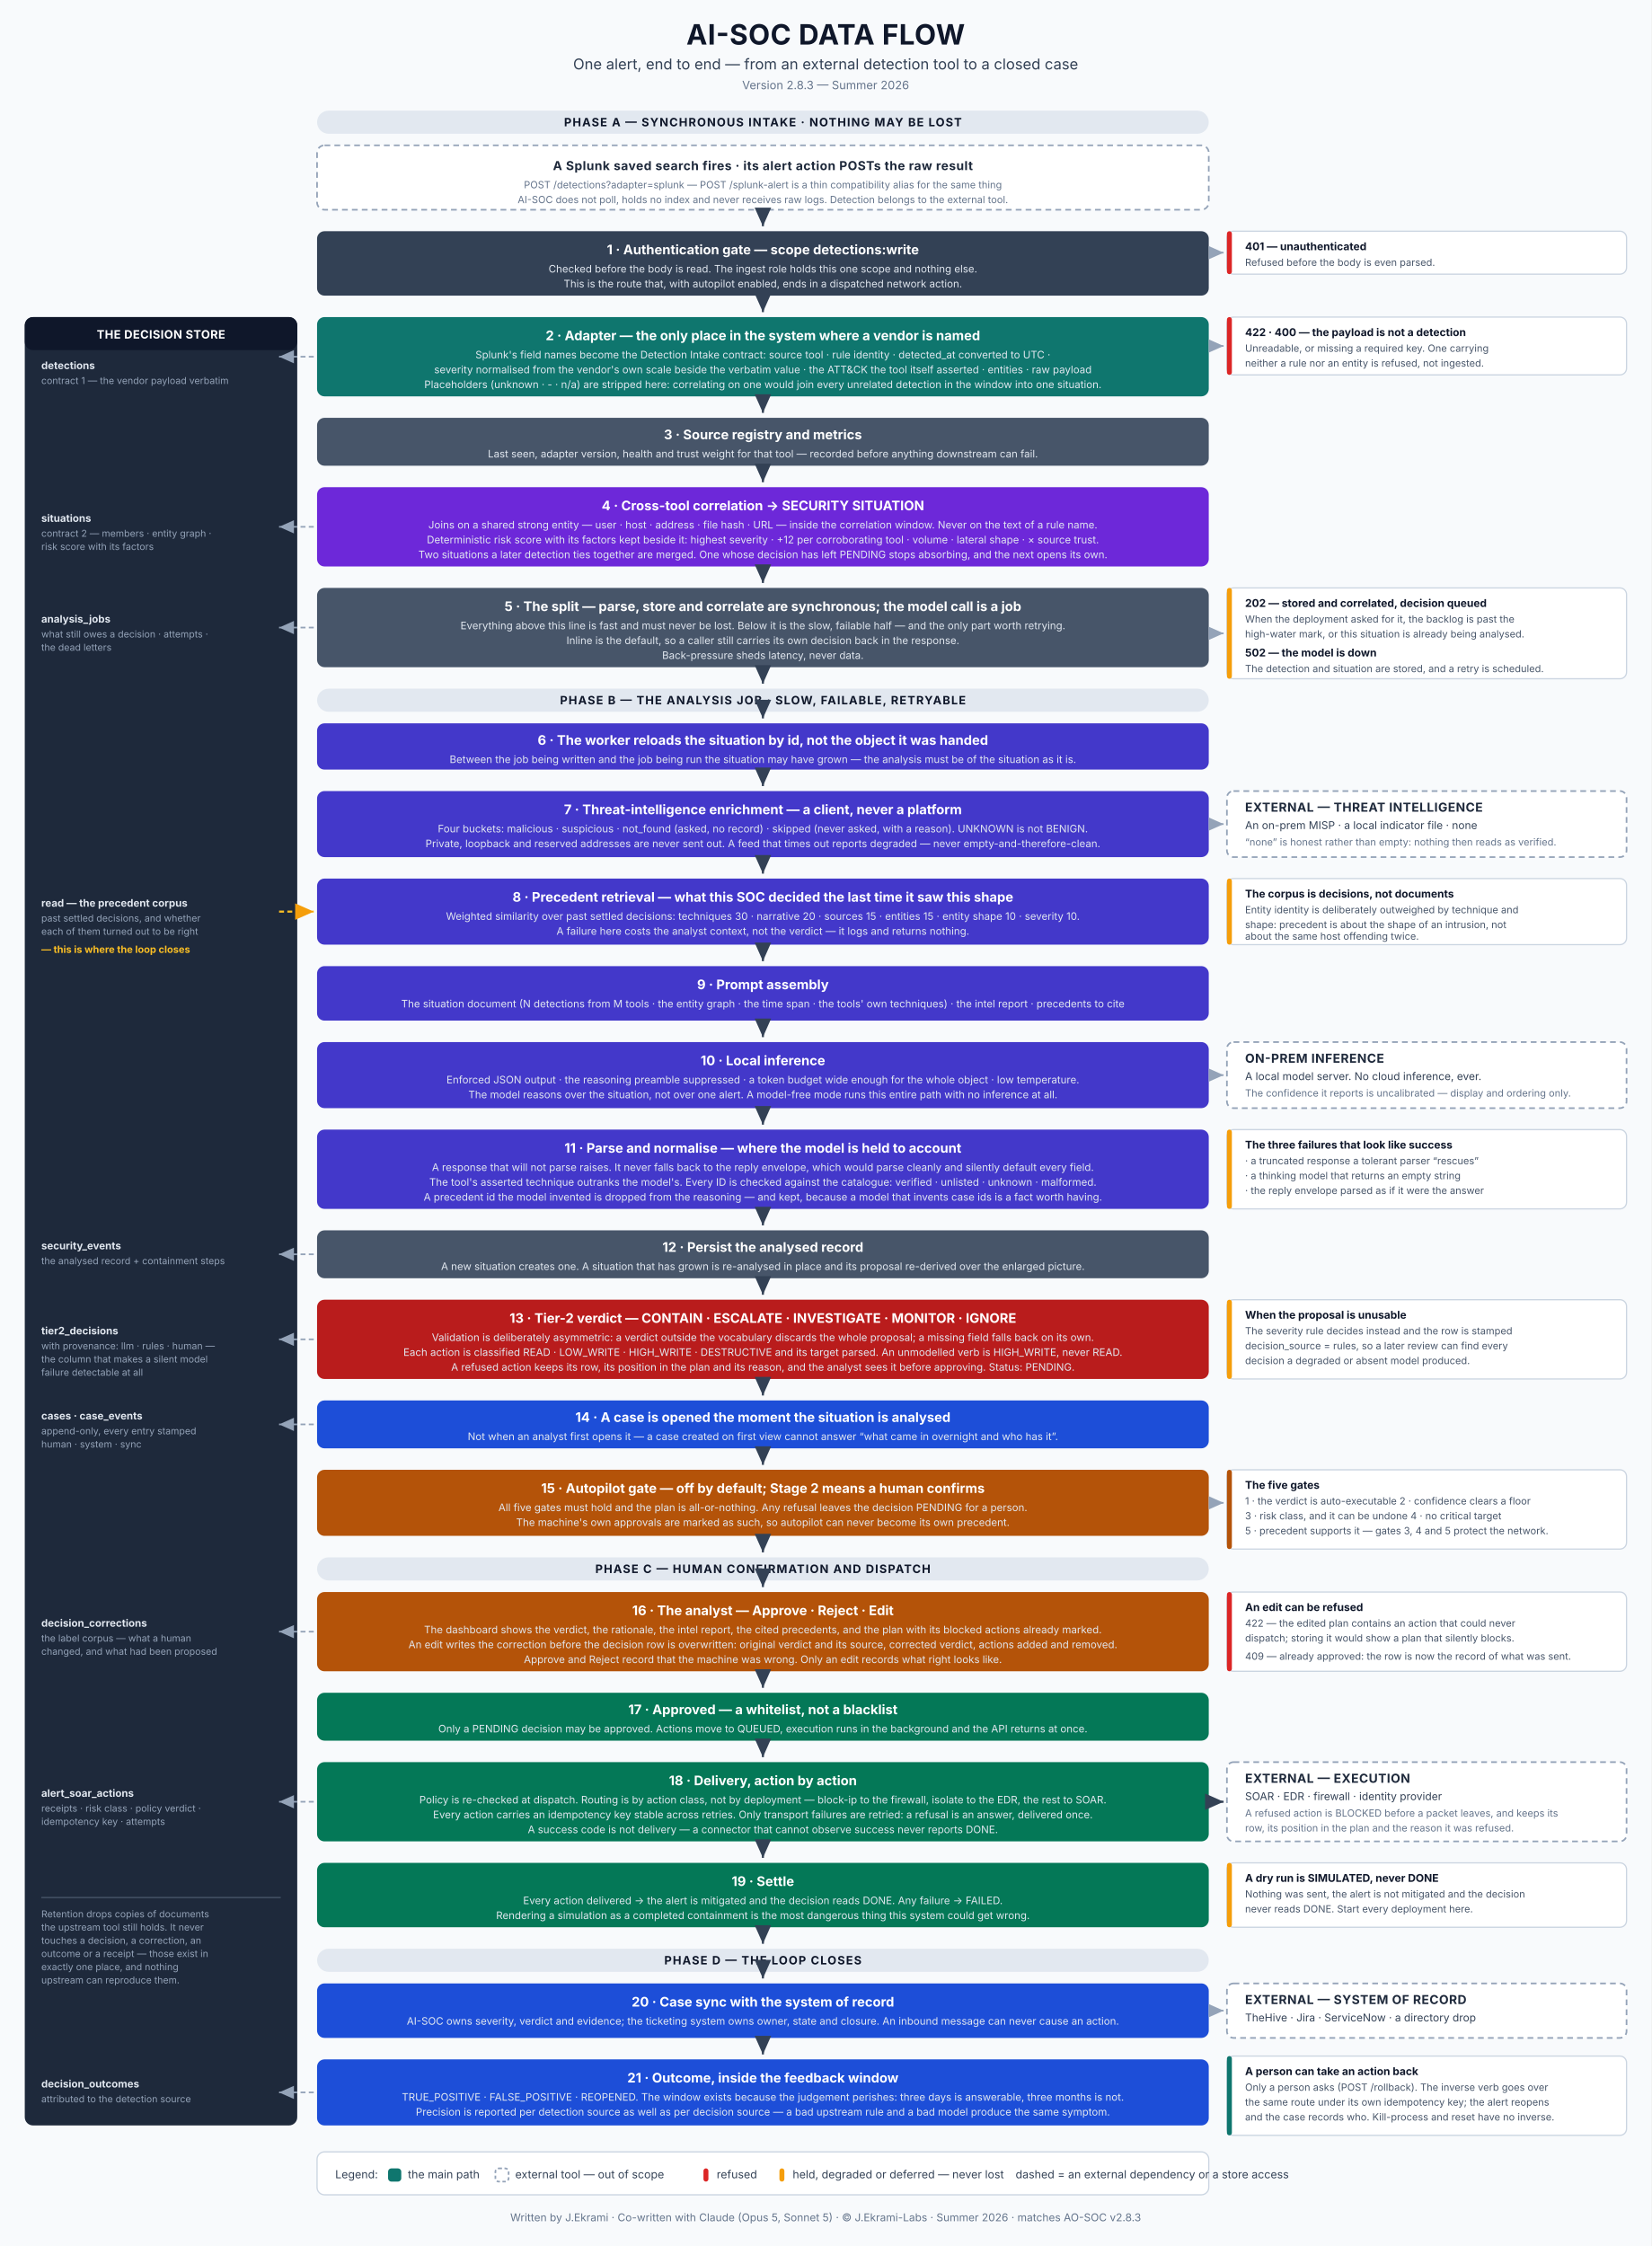
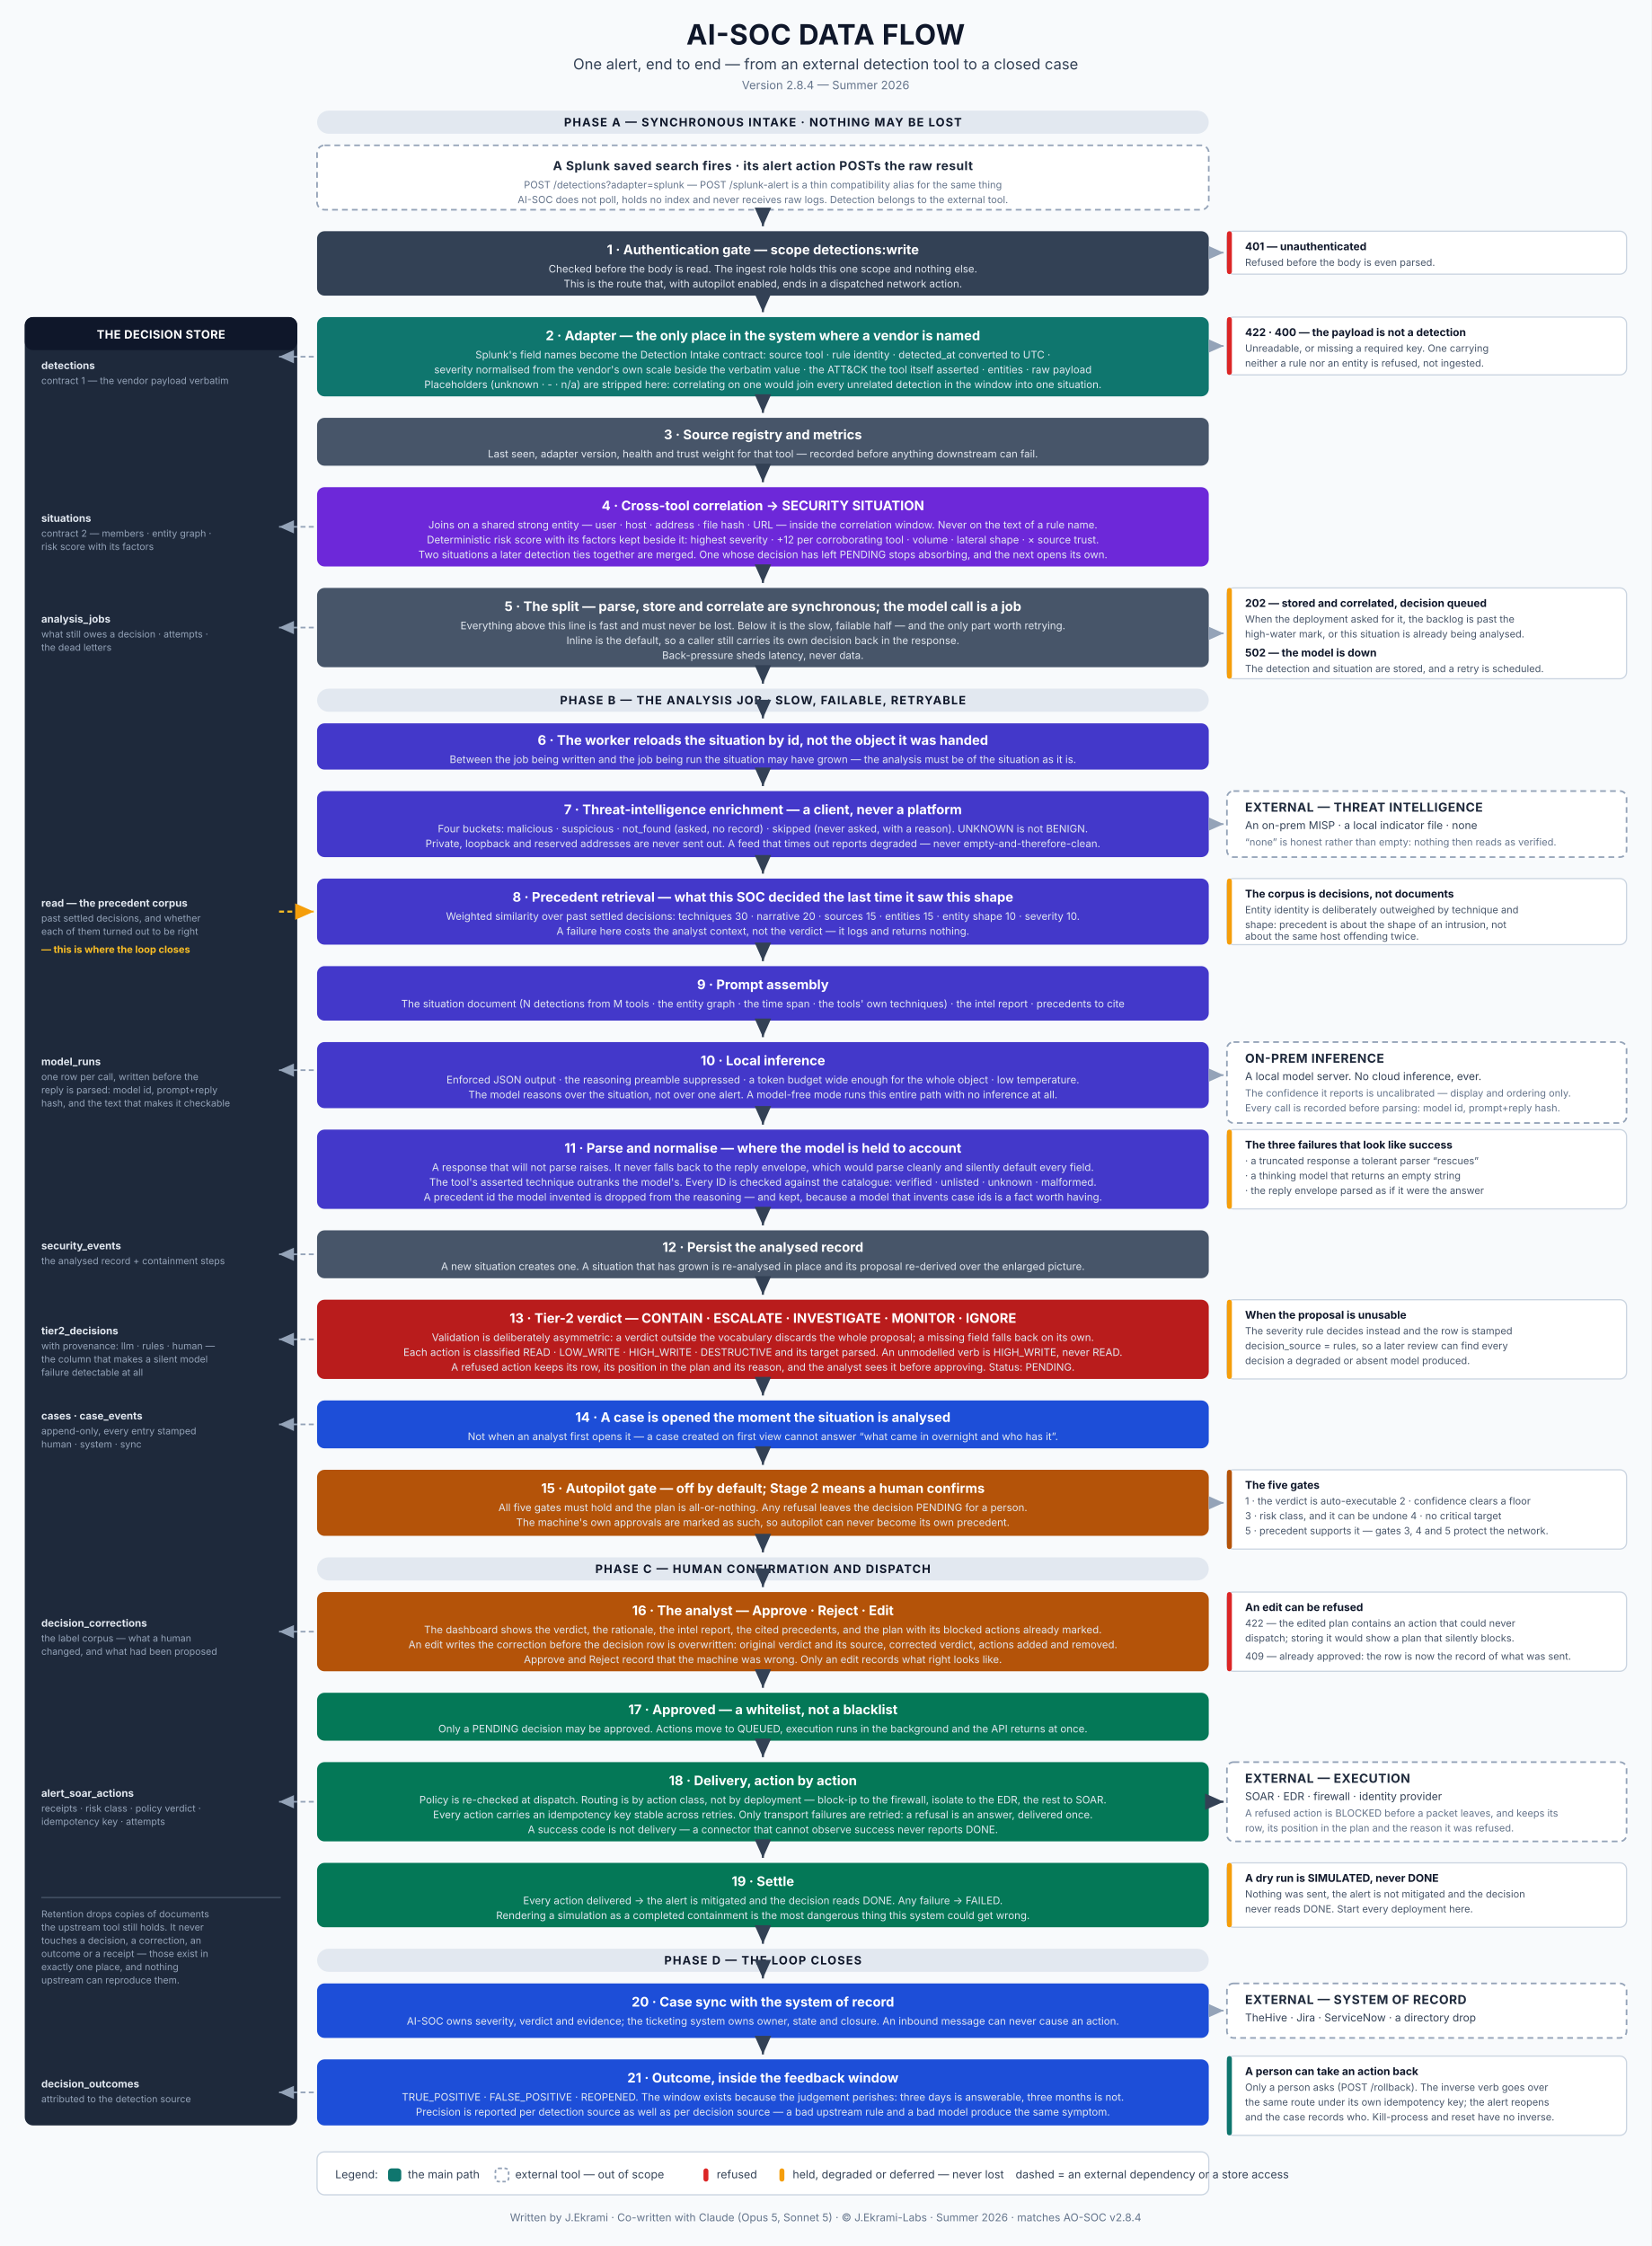
<svg xmlns="http://www.w3.org/2000/svg" viewBox="0 0 2000 2720" width="2000" height="2720" font-family="Inter, 'Segoe UI', Helvetica, Arial, sans-serif">
  <style>
    .t1 { font-size: 34px; font-weight: 700; fill: #0f172a; letter-spacing: 0.5px; }
    .t2 { font-size: 18px; fill: #334155; }
    .t3 { font-size: 14px; fill: #64748b; }
    .pill { font-size: 14px; font-weight: 700; fill: #0f172a; letter-spacing: 1.2px; }
    .box-title { font-size: 16px; font-weight: 700; fill: #ffffff; }
    .box-sub { font-size: 12.5px; fill: #e2e8f0; }
    .ext-title { font-size: 15px; font-weight: 700; fill: #1e293b; letter-spacing: 0.5px; }
    .ext-item { font-size: 13px; fill: #334155; }
    .ext-note { font-size: 12px; fill: #64748b; }
    .side-title { font-size: 14px; font-weight: 700; fill: #ffffff; letter-spacing: 0.4px; }
    .side-row { font-size: 12.5px; font-weight: 700; fill: #e2e8f0; }
    .side-note { font-size: 11.5px; fill: #94a3b8; }
    .br-title { font-size: 13px; font-weight: 700; fill: #0f172a; }
    .br-note { font-size: 12px; fill: #475569; }
    .lbl { font-size: 12px; fill: #475569; paint-order: stroke; stroke: #f8fafc; stroke-width: 3px; stroke-linejoin: round; }
    .loop { font-size: 12px; font-weight: 700; fill: #fbbf24; }
    .legend { font-size: 13.5px; fill: #334155; }
    .foot { font-size: 13px; fill: #64748b; }
  </style>
  <defs>
    <marker id="arw" markerWidth="10" markerHeight="10" refX="9" refY="4" orient="auto">
      <path d="M0,0 L9,4 L0,8 z" fill="#334155" />
    </marker>
    <marker id="arwd" markerWidth="10" markerHeight="10" refX="9" refY="4" orient="auto">
      <path d="M0,0 L9,4 L0,8 z" fill="#94a3b8" />
    </marker>
    <marker id="arwl" markerWidth="10" markerHeight="10" refX="9" refY="4" orient="auto">
      <path d="M0,0 L9,4 L0,8 z" fill="#f59e0b" />
    </marker>
  </defs>
  <rect x="0" y="0" width="2000" height="2720" fill="#f8fafc" />
  <text class="t1" x="1000" y="54" text-anchor="middle">AI-SOC DATA FLOW</text>
  <text class="t2" x="1000" y="84" text-anchor="middle">One alert, end to end — from an external detection tool to a closed case</text>
-   <text class="t3" x="1000" y="108" text-anchor="middle">Version 2.8.3 — Summer 2026</text>
+   <text class="t3" x="1000" y="108" text-anchor="middle">Version 2.8.4 — Summer 2026</text>
  <rect x="384" y="134" width="1080" height="28" rx="14" fill="#e2e8f0" />
  <text class="pill" x="924" y="153" text-anchor="middle">PHASE A — SYNCHRONOUS INTAKE · NOTHING MAY BE LOST</text>
  <rect x="384" y="176" width="1080" height="78" rx="9" fill="#ffffff" stroke="#94a3b8" stroke-width="2" stroke-dasharray="7 5" />
  <text class="ext-title" x="924" y="206" text-anchor="middle">A Splunk saved search fires · its alert action POSTs the raw result</text>
  <text class="ext-note" x="924" y="228" text-anchor="middle">POST /detections?adapter=splunk    —    POST /splunk-alert is a thin compatibility alias for the same thing</text>
  <text class="ext-note" x="924" y="246" text-anchor="middle">AI-SOC does not poll, holds no index and never receives raw logs. Detection belongs to the external tool.</text>
  <rect x="384" y="280" width="1080" height="78" rx="9" fill="#334155" />
  <text class="box-title" x="924" y="308" text-anchor="middle">1 · Authentication gate — scope detections:write</text>
  <text class="box-sub" x="924" y="330" text-anchor="middle">Checked before the body is read. The ingest role holds this one scope and nothing else.</text>
  <text class="box-sub" x="924" y="348" text-anchor="middle">This is the route that, with autopilot enabled, ends in a dispatched network action.</text>
  <rect x="384" y="384" width="1080" height="96" rx="9" fill="#0f766e" />
  <text class="box-title" x="924" y="412" text-anchor="middle">2 · Adapter — the only place in the system where a vendor is named</text>
  <text class="box-sub" x="924" y="434" text-anchor="middle">Splunk's field names become the Detection Intake contract: source tool · rule identity · detected_at converted to UTC ·</text>
  <text class="box-sub" x="924" y="452" text-anchor="middle">severity normalised from the vendor's own scale beside the verbatim value · the ATT&amp;CK the tool itself asserted · entities · raw payload</text>
  <text class="box-sub" x="924" y="470" text-anchor="middle">Placeholders (unknown · - · n/a) are stripped here: correlating on one would join every unrelated detection in the window into one situation.</text>
  <rect x="384" y="506" width="1080" height="58" rx="9" fill="#475569" />
  <text class="box-title" x="924" y="532" text-anchor="middle">3 · Source registry and metrics</text>
  <text class="box-sub" x="924" y="554" text-anchor="middle">Last seen, adapter version, health and trust weight for that tool — recorded before anything downstream can fail.</text>
  <rect x="384" y="590" width="1080" height="96" rx="9" fill="#6d28d9" />
  <text class="box-title" x="924" y="618" text-anchor="middle">4 · Cross-tool correlation → SECURITY SITUATION</text>
  <text class="box-sub" x="924" y="640" text-anchor="middle">Joins on a shared strong entity — user · host · address · file hash · URL — inside the correlation window. Never on the text of a rule name.</text>
  <text class="box-sub" x="924" y="658" text-anchor="middle">Deterministic risk score with its factors kept beside it: highest severity · +12 per corroborating tool · volume · lateral shape · × source trust.</text>
  <text class="box-sub" x="924" y="676" text-anchor="middle">Two situations a later detection ties together are merged. One whose decision has left PENDING stops absorbing, and the next opens its own.</text>
  <rect x="384" y="712" width="1080" height="96" rx="9" fill="#475569" />
  <text class="box-title" x="924" y="740" text-anchor="middle">5 · The split — parse, store and correlate are synchronous; the model call is a job</text>
  <text class="box-sub" x="924" y="762" text-anchor="middle">Everything above this line is fast and must never be lost. Below it is the slow, failable half — and the only part worth retrying.</text>
  <text class="box-sub" x="924" y="780" text-anchor="middle">Inline is the default, so a caller still carries its own decision back in the response.</text>
  <text class="box-sub" x="924" y="798" text-anchor="middle">Back-pressure sheds latency, never data.</text>
  <rect x="384" y="834" width="1080" height="28" rx="14" fill="#e2e8f0" />
  <text class="pill" x="924" y="853" text-anchor="middle">PHASE B — THE ANALYSIS JOB · SLOW, FAILABLE, RETRYABLE</text>
  <rect x="384" y="876" width="1080" height="56" rx="9" fill="#4338ca" />
  <text class="box-title" x="924" y="902" text-anchor="middle">6 · The worker reloads the situation by id, not the object it was handed</text>
  <text class="box-sub" x="924" y="924" text-anchor="middle">Between the job being written and the job being run the situation may have grown — the analysis must be of the situation as it is.</text>
  <rect x="384" y="958" width="1080" height="80" rx="9" fill="#4338ca" />
  <text class="box-title" x="924" y="986" text-anchor="middle">7 · Threat-intelligence enrichment — a client, never a platform</text>
  <text class="box-sub" x="924" y="1008" text-anchor="middle">Four buckets: malicious · suspicious · not_found (asked, no record) · skipped (never asked, with a reason). UNKNOWN is not BENIGN.</text>
  <text class="box-sub" x="924" y="1026" text-anchor="middle">Private, loopback and reserved addresses are never sent out. A feed that times out reports degraded — never empty-and-therefore-clean.</text>
  <rect x="384" y="1064" width="1080" height="80" rx="9" fill="#4338ca" />
  <text class="box-title" x="924" y="1092" text-anchor="middle">8 · Precedent retrieval — what this SOC decided the last time it saw this shape</text>
  <text class="box-sub" x="924" y="1114" text-anchor="middle">Weighted similarity over past settled decisions: techniques 30 · narrative 20 · sources 15 · entities 15 · entity shape 10 · severity 10.</text>
  <text class="box-sub" x="924" y="1132" text-anchor="middle">A failure here costs the analyst context, not the verdict — it logs and returns nothing.</text>
  <rect x="384" y="1170" width="1080" height="66" rx="9" fill="#4338ca" />
  <text class="box-title" x="924" y="1198" text-anchor="middle">9 · Prompt assembly</text>
  <text class="box-sub" x="924" y="1220" text-anchor="middle">The situation document (N detections from M tools · the entity graph · the time span · the tools' own techniques) · the intel report · precedents to cite</text>
  <rect x="384" y="1262" width="1080" height="80" rx="9" fill="#4338ca" />
  <text class="box-title" x="924" y="1290" text-anchor="middle">10 · Local inference</text>
  <text class="box-sub" x="924" y="1312" text-anchor="middle">Enforced JSON output · the reasoning preamble suppressed · a token budget wide enough for the whole object · low temperature.</text>
  <text class="box-sub" x="924" y="1330" text-anchor="middle">The model reasons over the situation, not over one alert. A model-free mode runs this entire path with no inference at all.</text>
  <rect x="384" y="1368" width="1080" height="96" rx="9" fill="#4338ca" />
  <text class="box-title" x="924" y="1396" text-anchor="middle">11 · Parse and normalise — where the model is held to account</text>
  <text class="box-sub" x="924" y="1418" text-anchor="middle">A response that will not parse raises. It never falls back to the reply envelope, which would parse cleanly and silently default every field.</text>
  <text class="box-sub" x="924" y="1436" text-anchor="middle">The tool's asserted technique outranks the model's. Every ID is checked against the catalogue: verified · unlisted · unknown · malformed.</text>
  <text class="box-sub" x="924" y="1454" text-anchor="middle">A precedent id the model invented is dropped from the reasoning — and kept, because a model that invents case ids is a fact worth having.</text>
  <rect x="384" y="1490" width="1080" height="58" rx="9" fill="#475569" />
  <text class="box-title" x="924" y="1516" text-anchor="middle">12 · Persist the analysed record</text>
  <text class="box-sub" x="924" y="1538" text-anchor="middle">A new situation creates one. A situation that has grown is re-analysed in place and its proposal re-derived over the enlarged picture.</text>
  <rect x="384" y="1574" width="1080" height="96" rx="9" fill="#b91c1c" />
  <text class="box-title" x="924" y="1602" text-anchor="middle">13 · Tier-2 verdict — CONTAIN · ESCALATE · INVESTIGATE · MONITOR · IGNORE</text>
  <text class="box-sub" x="924" y="1624" text-anchor="middle">Validation is deliberately asymmetric: a verdict outside the vocabulary discards the whole proposal; a missing field falls back on its own.</text>
  <text class="box-sub" x="924" y="1642" text-anchor="middle">Each action is classified READ · LOW_WRITE · HIGH_WRITE · DESTRUCTIVE and its target parsed. An unmodelled verb is HIGH_WRITE, never READ.</text>
  <text class="box-sub" x="924" y="1660" text-anchor="middle">A refused action keeps its row, its position in the plan and its reason, and the analyst sees it before approving. Status: PENDING.</text>
  <rect x="384" y="1696" width="1080" height="58" rx="9" fill="#1d4ed8" />
  <text class="box-title" x="924" y="1722" text-anchor="middle">14 · A case is opened the moment the situation is analysed</text>
  <text class="box-sub" x="924" y="1744" text-anchor="middle">Not when an analyst first opens it — a case created on first view cannot answer “what came in overnight and who has it”.</text>
  <rect x="384" y="1780" width="1080" height="80" rx="9" fill="#b45309" />
  <text class="box-title" x="924" y="1808" text-anchor="middle">15 · Autopilot gate — off by default; Stage 2 means a human confirms</text>
  <text class="box-sub" x="924" y="1830" text-anchor="middle">All five gates must hold and the plan is all-or-nothing. Any refusal leaves the decision PENDING for a person.</text>
  <text class="box-sub" x="924" y="1848" text-anchor="middle">The machine's own approvals are marked as such, so autopilot can never become its own precedent.</text>
  <rect x="384" y="1886" width="1080" height="28" rx="14" fill="#e2e8f0" />
  <text class="pill" x="924" y="1905" text-anchor="middle">PHASE C — HUMAN CONFIRMATION AND DISPATCH</text>
  <rect x="384" y="1928" width="1080" height="96" rx="9" fill="#b45309" />
  <text class="box-title" x="924" y="1956" text-anchor="middle">16 · The analyst — Approve · Reject · Edit</text>
  <text class="box-sub" x="924" y="1978" text-anchor="middle">The dashboard shows the verdict, the rationale, the intel report, the cited precedents, and the plan with its blocked actions already marked.</text>
  <text class="box-sub" x="924" y="1996" text-anchor="middle">An edit writes the correction before the decision row is overwritten: original verdict and its source, corrected verdict, actions added and removed.</text>
  <text class="box-sub" x="924" y="2014" text-anchor="middle">Approve and Reject record that the machine was wrong. Only an edit records what right looks like.</text>
  <rect x="384" y="2050" width="1080" height="58" rx="9" fill="#047857" />
  <text class="box-title" x="924" y="2076" text-anchor="middle">17 · Approved — a whitelist, not a blacklist</text>
  <text class="box-sub" x="924" y="2098" text-anchor="middle">Only a PENDING decision may be approved. Actions move to QUEUED, execution runs in the background and the API returns at once.</text>
  <rect x="384" y="2134" width="1080" height="96" rx="9" fill="#047857" />
  <text class="box-title" x="924" y="2162" text-anchor="middle">18 · Delivery, action by action</text>
  <text class="box-sub" x="924" y="2184" text-anchor="middle">Policy is re-checked at dispatch. Routing is by action class, not by deployment — block-ip to the firewall, isolate to the EDR, the rest to SOAR.</text>
  <text class="box-sub" x="924" y="2202" text-anchor="middle">Every action carries an idempotency key stable across retries. Only transport failures are retried: a refusal is an answer, delivered once.</text>
  <text class="box-sub" x="924" y="2220" text-anchor="middle">A success code is not delivery — a connector that cannot observe success never reports DONE.</text>
  <rect x="384" y="2256" width="1080" height="78" rx="9" fill="#047857" />
  <text class="box-title" x="924" y="2284" text-anchor="middle">19 · Settle</text>
  <text class="box-sub" x="924" y="2306" text-anchor="middle">Every action delivered → the alert is mitigated and the decision reads DONE. Any failure → FAILED.</text>
  <text class="box-sub" x="924" y="2324" text-anchor="middle">Rendering a simulation as a completed containment is the most dangerous thing this system could get wrong.</text>
  <rect x="384" y="2360" width="1080" height="28" rx="14" fill="#e2e8f0" />
  <text class="pill" x="924" y="2379" text-anchor="middle">PHASE D — THE LOOP CLOSES</text>
  <rect x="384" y="2402" width="1080" height="66" rx="9" fill="#1d4ed8" />
  <text class="box-title" x="924" y="2430" text-anchor="middle">20 · Case sync with the system of record</text>
  <text class="box-sub" x="924" y="2452" text-anchor="middle">AI-SOC owns severity, verdict and evidence; the ticketing system owns owner, state and closure. An inbound message can never cause an action.</text>
  <rect x="384" y="2494" width="1080" height="80" rx="9" fill="#1d4ed8" />
  <text class="box-title" x="924" y="2522" text-anchor="middle">21 · Outcome, inside the feedback window</text>
  <text class="box-sub" x="924" y="2544" text-anchor="middle">TRUE_POSITIVE · FALSE_POSITIVE · REOPENED. The window exists because the judgement perishes: three days is answerable, three months is not.</text>
  <text class="box-sub" x="924" y="2562" text-anchor="middle">Precision is reported per detection source as well as per decision source — a bad upstream rule and a bad model produce the same symptom.</text>
  <line x1="924" y1="256" x2="924" y2="274" stroke="#334155" stroke-width="2.5" marker-end="url(#arw)" />
  <line x1="924" y1="360" x2="924" y2="378" stroke="#334155" stroke-width="2.5" marker-end="url(#arw)" />
  <line x1="924" y1="482" x2="924" y2="500" stroke="#334155" stroke-width="2.5" marker-end="url(#arw)" />
  <line x1="924" y1="566" x2="924" y2="584" stroke="#334155" stroke-width="2.5" marker-end="url(#arw)" />
  <line x1="924" y1="688" x2="924" y2="706" stroke="#334155" stroke-width="2.5" marker-end="url(#arw)" />
  <line x1="924" y1="810" x2="924" y2="828" stroke="#334155" stroke-width="2.5" marker-end="url(#arw)" />
  <line x1="924" y1="864" x2="924" y2="870" stroke="#334155" stroke-width="2.5" marker-end="url(#arw)" />
  <line x1="924" y1="934" x2="924" y2="952" stroke="#334155" stroke-width="2.5" marker-end="url(#arw)" />
  <line x1="924" y1="1040" x2="924" y2="1058" stroke="#334155" stroke-width="2.5" marker-end="url(#arw)" />
  <line x1="924" y1="1146" x2="924" y2="1164" stroke="#334155" stroke-width="2.5" marker-end="url(#arw)" />
  <line x1="924" y1="1238" x2="924" y2="1256" stroke="#334155" stroke-width="2.5" marker-end="url(#arw)" />
  <line x1="924" y1="1344" x2="924" y2="1362" stroke="#334155" stroke-width="2.5" marker-end="url(#arw)" />
  <line x1="924" y1="1466" x2="924" y2="1484" stroke="#334155" stroke-width="2.5" marker-end="url(#arw)" />
  <line x1="924" y1="1550" x2="924" y2="1568" stroke="#334155" stroke-width="2.5" marker-end="url(#arw)" />
  <line x1="924" y1="1672" x2="924" y2="1690" stroke="#334155" stroke-width="2.5" marker-end="url(#arw)" />
  <line x1="924" y1="1756" x2="924" y2="1774" stroke="#334155" stroke-width="2.5" marker-end="url(#arw)" />
  <line x1="924" y1="1862" x2="924" y2="1880" stroke="#334155" stroke-width="2.5" marker-end="url(#arw)" />
  <line x1="924" y1="1916" x2="924" y2="1922" stroke="#334155" stroke-width="2.5" marker-end="url(#arw)" />
  <line x1="924" y1="2026" x2="924" y2="2044" stroke="#334155" stroke-width="2.5" marker-end="url(#arw)" />
  <line x1="924" y1="2110" x2="924" y2="2128" stroke="#334155" stroke-width="2.5" marker-end="url(#arw)" />
  <line x1="924" y1="2232" x2="924" y2="2250" stroke="#334155" stroke-width="2.5" marker-end="url(#arw)" />
  <line x1="924" y1="2336" x2="924" y2="2354" stroke="#334155" stroke-width="2.5" marker-end="url(#arw)" />
  <line x1="924" y1="2390" x2="924" y2="2396" stroke="#334155" stroke-width="2.5" marker-end="url(#arw)" />
  <line x1="924" y1="2470" x2="924" y2="2488" stroke="#334155" stroke-width="2.5" marker-end="url(#arw)" />
  <rect x="30" y="384" width="330" height="2190" rx="10" fill="#1e293b" />
  <rect x="30" y="384" width="330" height="40" rx="10" fill="#0f172a" />
  <text class="side-title" x="195" y="410" text-anchor="middle">THE DECISION STORE</text>
  <text class="side-row" x="50" y="447">detections</text>
  <text class="side-note" x="50" y="465">contract 1 — the vendor payload verbatim</text>
  <text class="side-row" x="50" y="632">situations</text>
  <text class="side-note" x="50" y="650">contract 2 — members · entity graph ·</text>
  <text class="side-note" x="50" y="666">risk score with its factors</text>
  <text class="side-row" x="50" y="754">analysis_jobs</text>
  <text class="side-note" x="50" y="772">what still owes a decision · attempts ·</text>
  <text class="side-note" x="50" y="788">the dead letters</text>
  <text class="side-row" x="50" y="1098">read — the precedent corpus</text>
  <text class="side-note" x="50" y="1116">past settled decisions, and whether</text>
  <text class="side-note" x="50" y="1132">each of them turned out to be right</text>
+   <text class="side-row" x="50" y="1290">model_runs</text>
+   <text class="side-note" x="50" y="1308">one row per call, written before the</text>
+   <text class="side-note" x="50" y="1324">reply is parsed: model id, prompt+reply</text>
+   <text class="side-note" x="50" y="1340">hash, and the text that makes it checkable</text>
  <text class="side-row" x="50" y="1513">security_events</text>
  <text class="side-note" x="50" y="1531">the analysed record + containment steps</text>
  <text class="side-row" x="50" y="1616">tier2_decisions</text>
  <text class="side-note" x="50" y="1634">with provenance: llm · rules · human —</text>
  <text class="side-note" x="50" y="1650">the column that makes a silent model</text>
  <text class="side-note" x="50" y="1666">failure detectable at all</text>
  <text class="side-row" x="50" y="1719">cases · case_events</text>
  <text class="side-note" x="50" y="1737">append-only, every entry stamped</text>
  <text class="side-note" x="50" y="1753">human · system · sync</text>
  <text class="side-row" x="50" y="1970">decision_corrections</text>
  <text class="side-note" x="50" y="1988">the label corpus — what a human</text>
  <text class="side-note" x="50" y="2004">changed, and what had been proposed</text>
  <text class="side-row" x="50" y="2176">alert_soar_actions</text>
  <text class="side-note" x="50" y="2194">receipts · risk class · policy verdict ·</text>
  <text class="side-note" x="50" y="2210">idempotency key · attempts</text>
  <text class="side-row" x="50" y="2528">decision_outcomes</text>
  <text class="side-note" x="50" y="2546">attributed to the detection source</text>
  <line x1="50" y1="2298" x2="340" y2="2298" stroke="#475569" stroke-width="1.5" />
  <text class="side-note" x="50" y="2322">Retention drops copies of documents</text>
  <text class="side-note" x="50" y="2338">the upstream tool still holds. It never</text>
  <text class="side-note" x="50" y="2354">touches a decision, a correction, an</text>
  <text class="side-note" x="50" y="2370">outcome or a receipt — those exist in</text>
  <text class="side-note" x="50" y="2386">exactly one place, and nothing</text>
  <text class="side-note" x="50" y="2402">upstream can reproduce them.</text>
  <path d="M380 432 L338 432" stroke="#94a3b8" stroke-width="2" stroke-dasharray="6 4" marker-end="url(#arwd)" />
  <path d="M380 638 L338 638" stroke="#94a3b8" stroke-width="2" stroke-dasharray="6 4" marker-end="url(#arwd)" />
  <path d="M380 760 L338 760" stroke="#94a3b8" stroke-width="2" stroke-dasharray="6 4" marker-end="url(#arwd)" />
+   <path d="M380 1296 L338 1296" stroke="#94a3b8" stroke-width="2" stroke-dasharray="6 4" marker-end="url(#arwd)" />
  <path d="M380 1519 L338 1519" stroke="#94a3b8" stroke-width="2" stroke-dasharray="6 4" marker-end="url(#arwd)" />
  <path d="M380 1622 L338 1622" stroke="#94a3b8" stroke-width="2" stroke-dasharray="6 4" marker-end="url(#arwd)" />
  <path d="M380 1725 L338 1725" stroke="#94a3b8" stroke-width="2" stroke-dasharray="6 4" marker-end="url(#arwd)" />
  <path d="M380 1976 L338 1976" stroke="#94a3b8" stroke-width="2" stroke-dasharray="6 4" marker-end="url(#arwd)" />
  <path d="M380 2182 L338 2182" stroke="#94a3b8" stroke-width="2" stroke-dasharray="6 4" marker-end="url(#arwd)" />
  <path d="M380 2534 L338 2534" stroke="#94a3b8" stroke-width="2" stroke-dasharray="6 4" marker-end="url(#arwd)" />
  <path d="M338 1104 L380 1104" stroke="#fbbf24" stroke-width="2.5" stroke-dasharray="6 4" marker-end="url(#arwl)" />
  <text class="loop" x="50" y="1154">— this is where the loop closes</text>
  <rect x="1486" y="280" width="484" height="52" rx="8" fill="#ffffff" stroke="#cbd5e1" stroke-width="1.5" />
  <rect x="1486" y="280" width="6" height="52" rx="3" fill="#dc2626" />
  <text class="br-title" x="1508" y="303">401 — unauthenticated</text>
  <text class="br-note" x="1508" y="322">Refused before the body is even parsed.</text>
  <rect x="1486" y="384" width="484" height="70" rx="8" fill="#ffffff" stroke="#cbd5e1" stroke-width="1.5" />
  <rect x="1486" y="384" width="6" height="70" rx="3" fill="#dc2626" />
  <text class="br-title" x="1508" y="407">422 · 400 — the payload is not a detection</text>
  <text class="br-note" x="1508" y="426">Unreadable, or missing a required key. One carrying</text>
  <text class="br-note" x="1508" y="444">neither a rule nor an entity is refused, not ingested.</text>
  <rect x="1486" y="712" width="484" height="110" rx="8" fill="#ffffff" stroke="#cbd5e1" stroke-width="1.5" />
  <rect x="1486" y="712" width="6" height="110" rx="3" fill="#f59e0b" />
  <text class="br-title" x="1508" y="735">202 — stored and correlated, decision queued</text>
  <text class="br-note" x="1508" y="754">When the deployment asked for it, the backlog is past the</text>
  <text class="br-note" x="1508" y="772">high-water mark, or this situation is already being analysed.</text>
  <text class="br-title" x="1508" y="795">502 — the model is down</text>
  <text class="br-note" x="1508" y="814">The detection and situation are stored, and a retry is scheduled.</text>
  <rect x="1486" y="958" width="484" height="80" rx="8" fill="#ffffff" stroke="#94a3b8" stroke-width="2" stroke-dasharray="7 5" />
  <text class="ext-title" x="1508" y="983">EXTERNAL — THREAT INTELLIGENCE</text>
  <text class="ext-item" x="1508" y="1004">An on-prem MISP · a local indicator file · none</text>
  <text class="ext-note" x="1508" y="1024">“none” is honest rather than empty: nothing then reads as verified.</text>
  <rect x="1486" y="1064" width="484" height="80" rx="8" fill="#ffffff" stroke="#cbd5e1" stroke-width="1.5" />
  <rect x="1486" y="1064" width="6" height="80" rx="3" fill="#f59e0b" />
  <text class="br-title" x="1508" y="1087">The corpus is decisions, not documents</text>
  <text class="br-note" x="1508" y="1106">Entity identity is deliberately outweighed by technique and</text>
  <text class="br-note" x="1508" y="1124">shape: precedent is about the shape of an intrusion, not</text>
  <text class="br-note" x="1508" y="1138">about the same host offending twice.</text>
-   <rect x="1486" y="1262" width="484" height="80" rx="8" fill="#ffffff" stroke="#94a3b8" stroke-width="2" stroke-dasharray="7 5" />
+   <rect x="1486" y="1262" width="484" height="98" rx="8" fill="#ffffff" stroke="#94a3b8" stroke-width="2" stroke-dasharray="7 5" />
  <text class="ext-title" x="1508" y="1287">ON-PREM INFERENCE</text>
  <text class="ext-item" x="1508" y="1308">A local model server. No cloud inference, ever.</text>
  <text class="ext-note" x="1508" y="1328">The confidence it reports is uncalibrated — display and ordering only.</text>
+   <text class="ext-note" x="1508" y="1346">Every call is recorded before parsing: model id, prompt+reply hash.</text>
  <rect x="1486" y="1368" width="484" height="96" rx="8" fill="#ffffff" stroke="#cbd5e1" stroke-width="1.5" />
  <rect x="1486" y="1368" width="6" height="96" rx="3" fill="#f59e0b" />
  <text class="br-title" x="1508" y="1391">The three failures that look like success</text>
  <text class="br-note" x="1508" y="1410">· a truncated response a tolerant parser “rescues”</text>
  <text class="br-note" x="1508" y="1428">· a thinking model that returns an empty string</text>
  <text class="br-note" x="1508" y="1446">· the reply envelope parsed as if it were the answer</text>
  <rect x="1486" y="1574" width="484" height="96" rx="8" fill="#ffffff" stroke="#cbd5e1" stroke-width="1.5" />
  <rect x="1486" y="1574" width="6" height="96" rx="3" fill="#f59e0b" />
  <text class="br-title" x="1508" y="1597">When the proposal is unusable</text>
  <text class="br-note" x="1508" y="1616">The severity rule decides instead and the row is stamped</text>
  <text class="br-note" x="1508" y="1634">decision_source = rules, so a later review can find every</text>
  <text class="br-note" x="1508" y="1652">decision a degraded or absent model produced.</text>
  <rect x="1486" y="1780" width="484" height="96" rx="8" fill="#ffffff" stroke="#cbd5e1" stroke-width="1.5" />
  <rect x="1486" y="1780" width="6" height="96" rx="3" fill="#b45309" />
  <text class="br-title" x="1508" y="1803">The five gates</text>
  <text class="br-note" x="1508" y="1822">1 · the verdict is auto-executable   2 · confidence clears a floor</text>
  <text class="br-note" x="1508" y="1840">3 · risk class, and it can be undone   4 · no critical target</text>
  <text class="br-note" x="1508" y="1858">5 · precedent supports it — gates 3, 4 and 5 protect the network.</text>
  <rect x="1486" y="1928" width="484" height="96" rx="8" fill="#ffffff" stroke="#cbd5e1" stroke-width="1.5" />
  <rect x="1486" y="1928" width="6" height="96" rx="3" fill="#dc2626" />
  <text class="br-title" x="1508" y="1951">An edit can be refused</text>
  <text class="br-note" x="1508" y="1970">422 — the edited plan contains an action that could never</text>
  <text class="br-note" x="1508" y="1988">dispatch; storing it would show a plan that silently blocks.</text>
  <text class="br-note" x="1508" y="2010">409 — already approved: the row is now the record of what was sent.</text>
  <rect x="1486" y="2134" width="484" height="96" rx="8" fill="#ffffff" stroke="#94a3b8" stroke-width="2" stroke-dasharray="7 5" />
  <text class="ext-title" x="1508" y="2159">EXTERNAL — EXECUTION</text>
  <text class="ext-item" x="1508" y="2180">SOAR · EDR · firewall · identity provider</text>
  <text class="ext-note" x="1508" y="2200">A refused action is BLOCKED before a packet leaves, and keeps its</text>
  <text class="ext-note" x="1508" y="2218">row, its position in the plan and the reason it was refused.</text>
  <rect x="1486" y="2256" width="484" height="78" rx="8" fill="#ffffff" stroke="#cbd5e1" stroke-width="1.5" />
  <rect x="1486" y="2256" width="6" height="78" rx="3" fill="#f59e0b" />
  <text class="br-title" x="1508" y="2279">A dry run is SIMULATED, never DONE</text>
  <text class="br-note" x="1508" y="2298">Nothing was sent, the alert is not mitigated and the decision</text>
  <text class="br-note" x="1508" y="2316">never reads DONE. Start every deployment here.</text>
  <rect x="1486" y="2490" width="484" height="96" rx="8" fill="#ffffff" stroke="#cbd5e1" stroke-width="1.5" />
  <rect x="1486" y="2490" width="6" height="96" rx="3" fill="#0f766e" />
  <text class="br-title" x="1508" y="2513">A person can take an action back</text>
  <text class="br-note" x="1508" y="2532">Only a person asks (POST /rollback). The inverse verb goes over</text>
  <text class="br-note" x="1508" y="2550">the same route under its own idempotency key; the alert reopens</text>
  <text class="br-note" x="1508" y="2568">and the case records who. Kill-process and reset have no inverse.</text>
  <rect x="1486" y="2402" width="484" height="66" rx="8" fill="#ffffff" stroke="#94a3b8" stroke-width="2" stroke-dasharray="7 5" />
  <text class="ext-title" x="1508" y="2427">EXTERNAL — SYSTEM OF RECORD</text>
  <text class="ext-item" x="1508" y="2448">TheHive · Jira · ServiceNow · a directory drop</text>
  <path d="M1468 306 L1482 306" stroke="#94a3b8" stroke-width="2" stroke-dasharray="6 4" marker-end="url(#arwd)" />
  <path d="M1468 419 L1482 419" stroke="#94a3b8" stroke-width="2" stroke-dasharray="6 4" marker-end="url(#arwd)" />
  <path d="M1468 767 L1482 767" stroke="#94a3b8" stroke-width="2" stroke-dasharray="6 4" marker-end="url(#arwd)" />
  <path d="M1468 998 L1482 998" stroke="#94a3b8" stroke-width="2" stroke-dasharray="6 4" marker-end="url(#arwd)" />
  <path d="M1468 1302 L1482 1302" stroke="#94a3b8" stroke-width="2" stroke-dasharray="6 4" marker-end="url(#arwd)" />
  <path d="M1468 1820 L1482 1820" stroke="#94a3b8" stroke-width="2" stroke-dasharray="6 4" marker-end="url(#arwd)" />
  <path d="M1468 2182 L1482 2182" stroke="#334155" stroke-width="2.5" marker-end="url(#arw)" />
  <path d="M1468 2435 L1482 2435" stroke="#94a3b8" stroke-width="2" stroke-dasharray="6 4" marker-end="url(#arwd)" />
  <rect x="384" y="2606" width="1080" height="52" rx="9" fill="#ffffff" stroke="#cbd5e1" stroke-width="1.5" />
  <text class="legend" x="406" y="2638">Legend:</text>
  <rect x="470" y="2626" width="16" height="16" rx="4" fill="#0f766e" />
  <text class="legend" x="494" y="2638">the main path</text>
  <rect x="600" y="2626" width="16" height="16" rx="4" fill="#ffffff" stroke="#94a3b8" stroke-width="2" stroke-dasharray="4 3" />
  <text class="legend" x="624" y="2638">external tool — out of scope</text>
  <rect x="852" y="2626" width="6" height="16" rx="3" fill="#dc2626" />
  <text class="legend" x="868" y="2638">refused</text>
  <rect x="944" y="2626" width="6" height="16" rx="3" fill="#f59e0b" />
  <text class="legend" x="960" y="2638">held, degraded or deferred — never lost</text>
  <text class="legend" x="1230" y="2638">dashed = an external dependency or a store access</text>
-   <text class="foot" x="1000" y="2690" text-anchor="middle">Written by J.Ekrami · Co-written with Claude (Opus 5, Sonnet 5) · © J.Ekrami-Labs · Summer 2026 · matches AO-SOC v2.8.3</text>
+   <text class="foot" x="1000" y="2690" text-anchor="middle">Written by J.Ekrami · Co-written with Claude (Opus 5, Sonnet 5) · © J.Ekrami-Labs · Summer 2026 · matches AO-SOC v2.8.4</text>
</svg>
